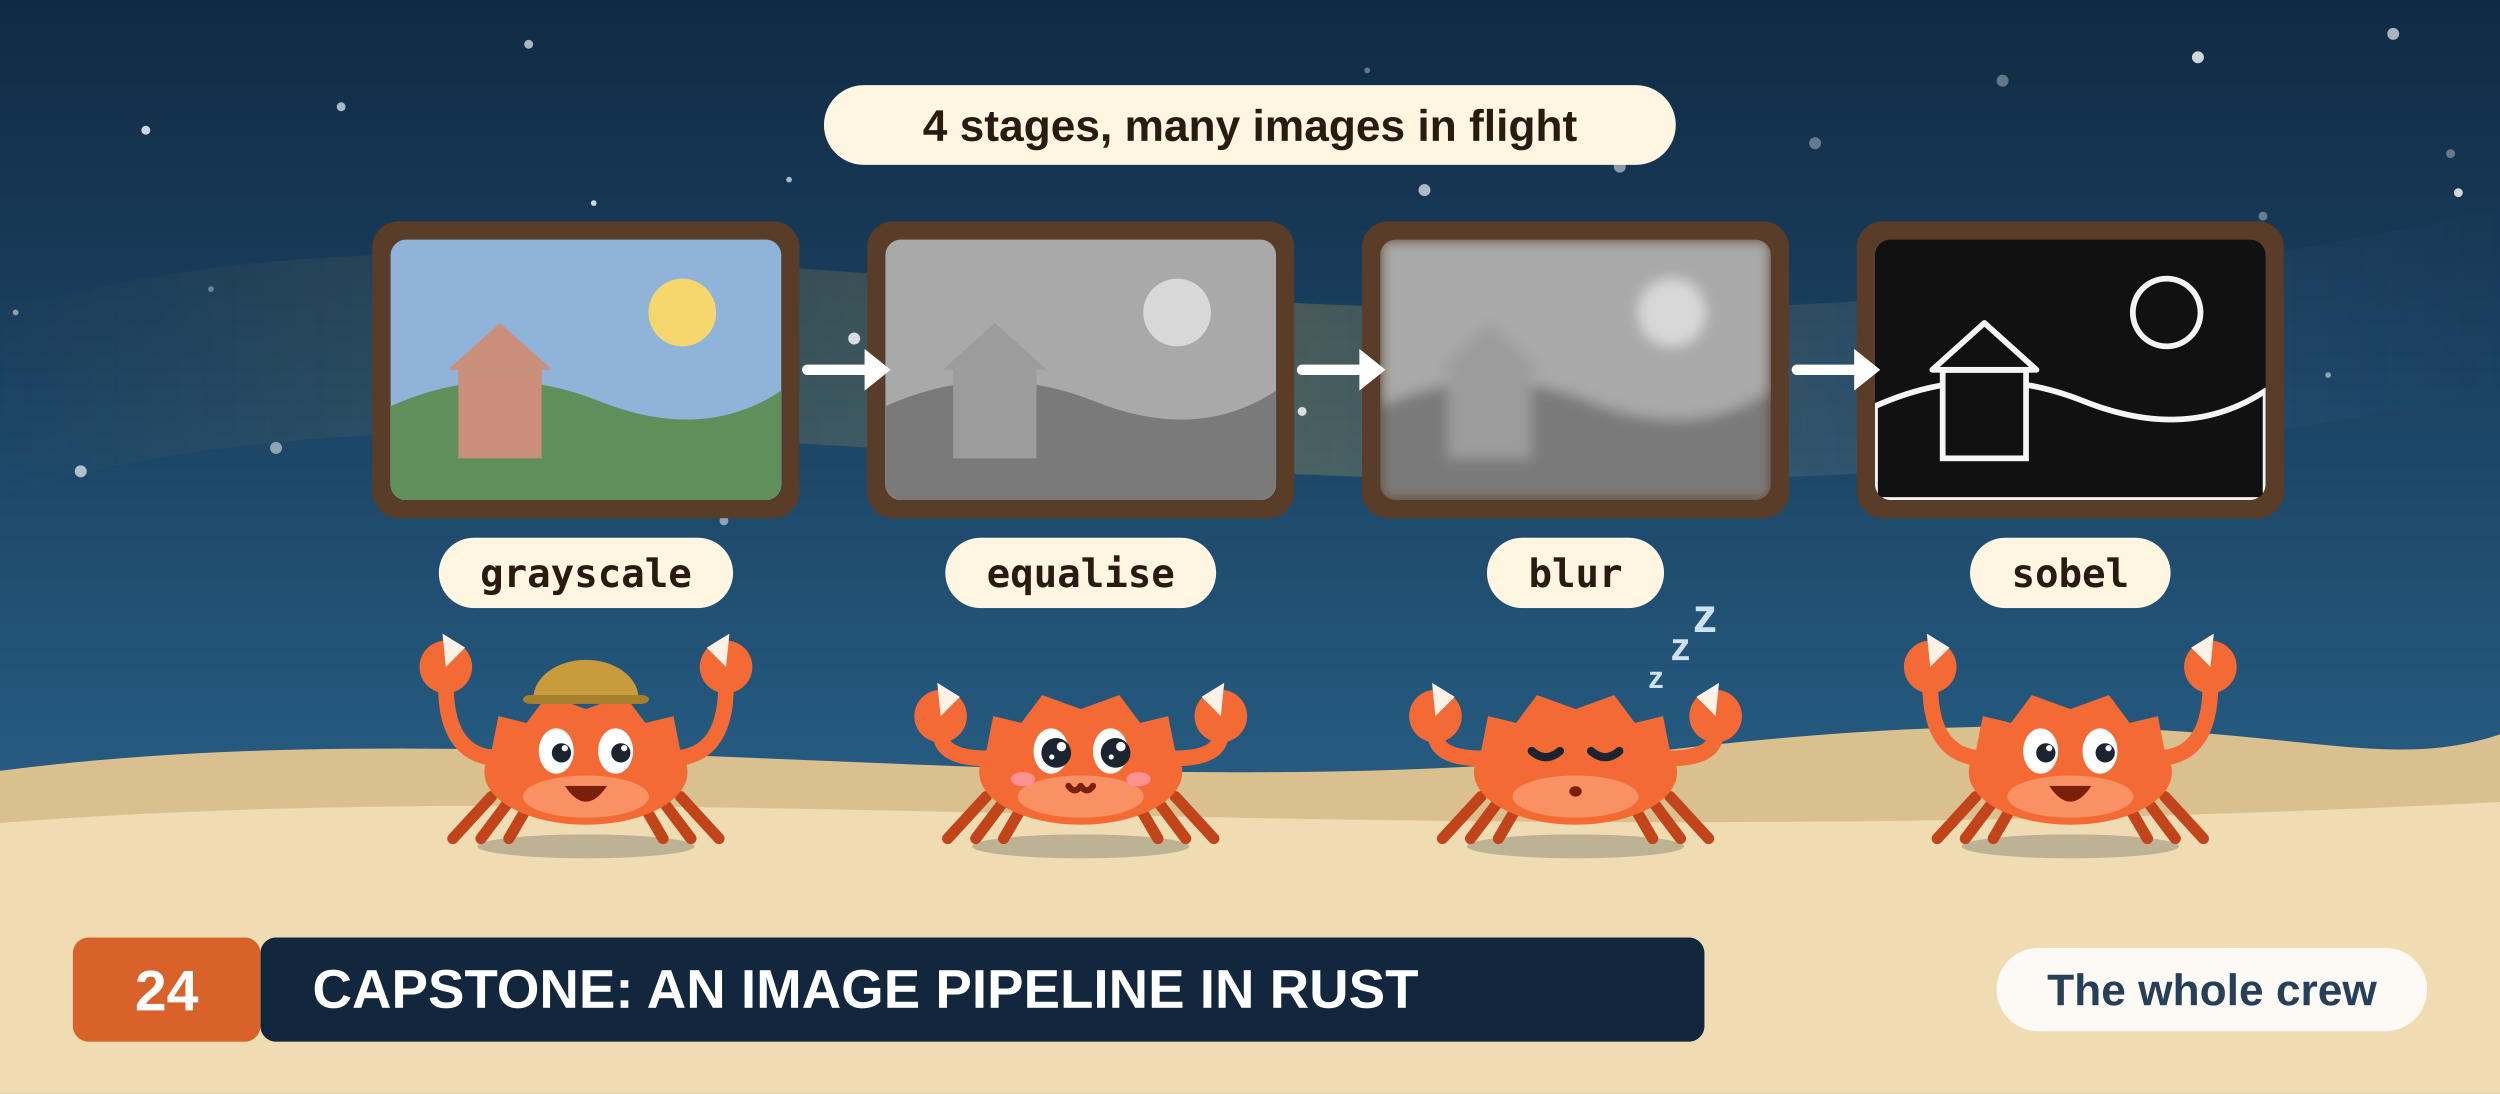
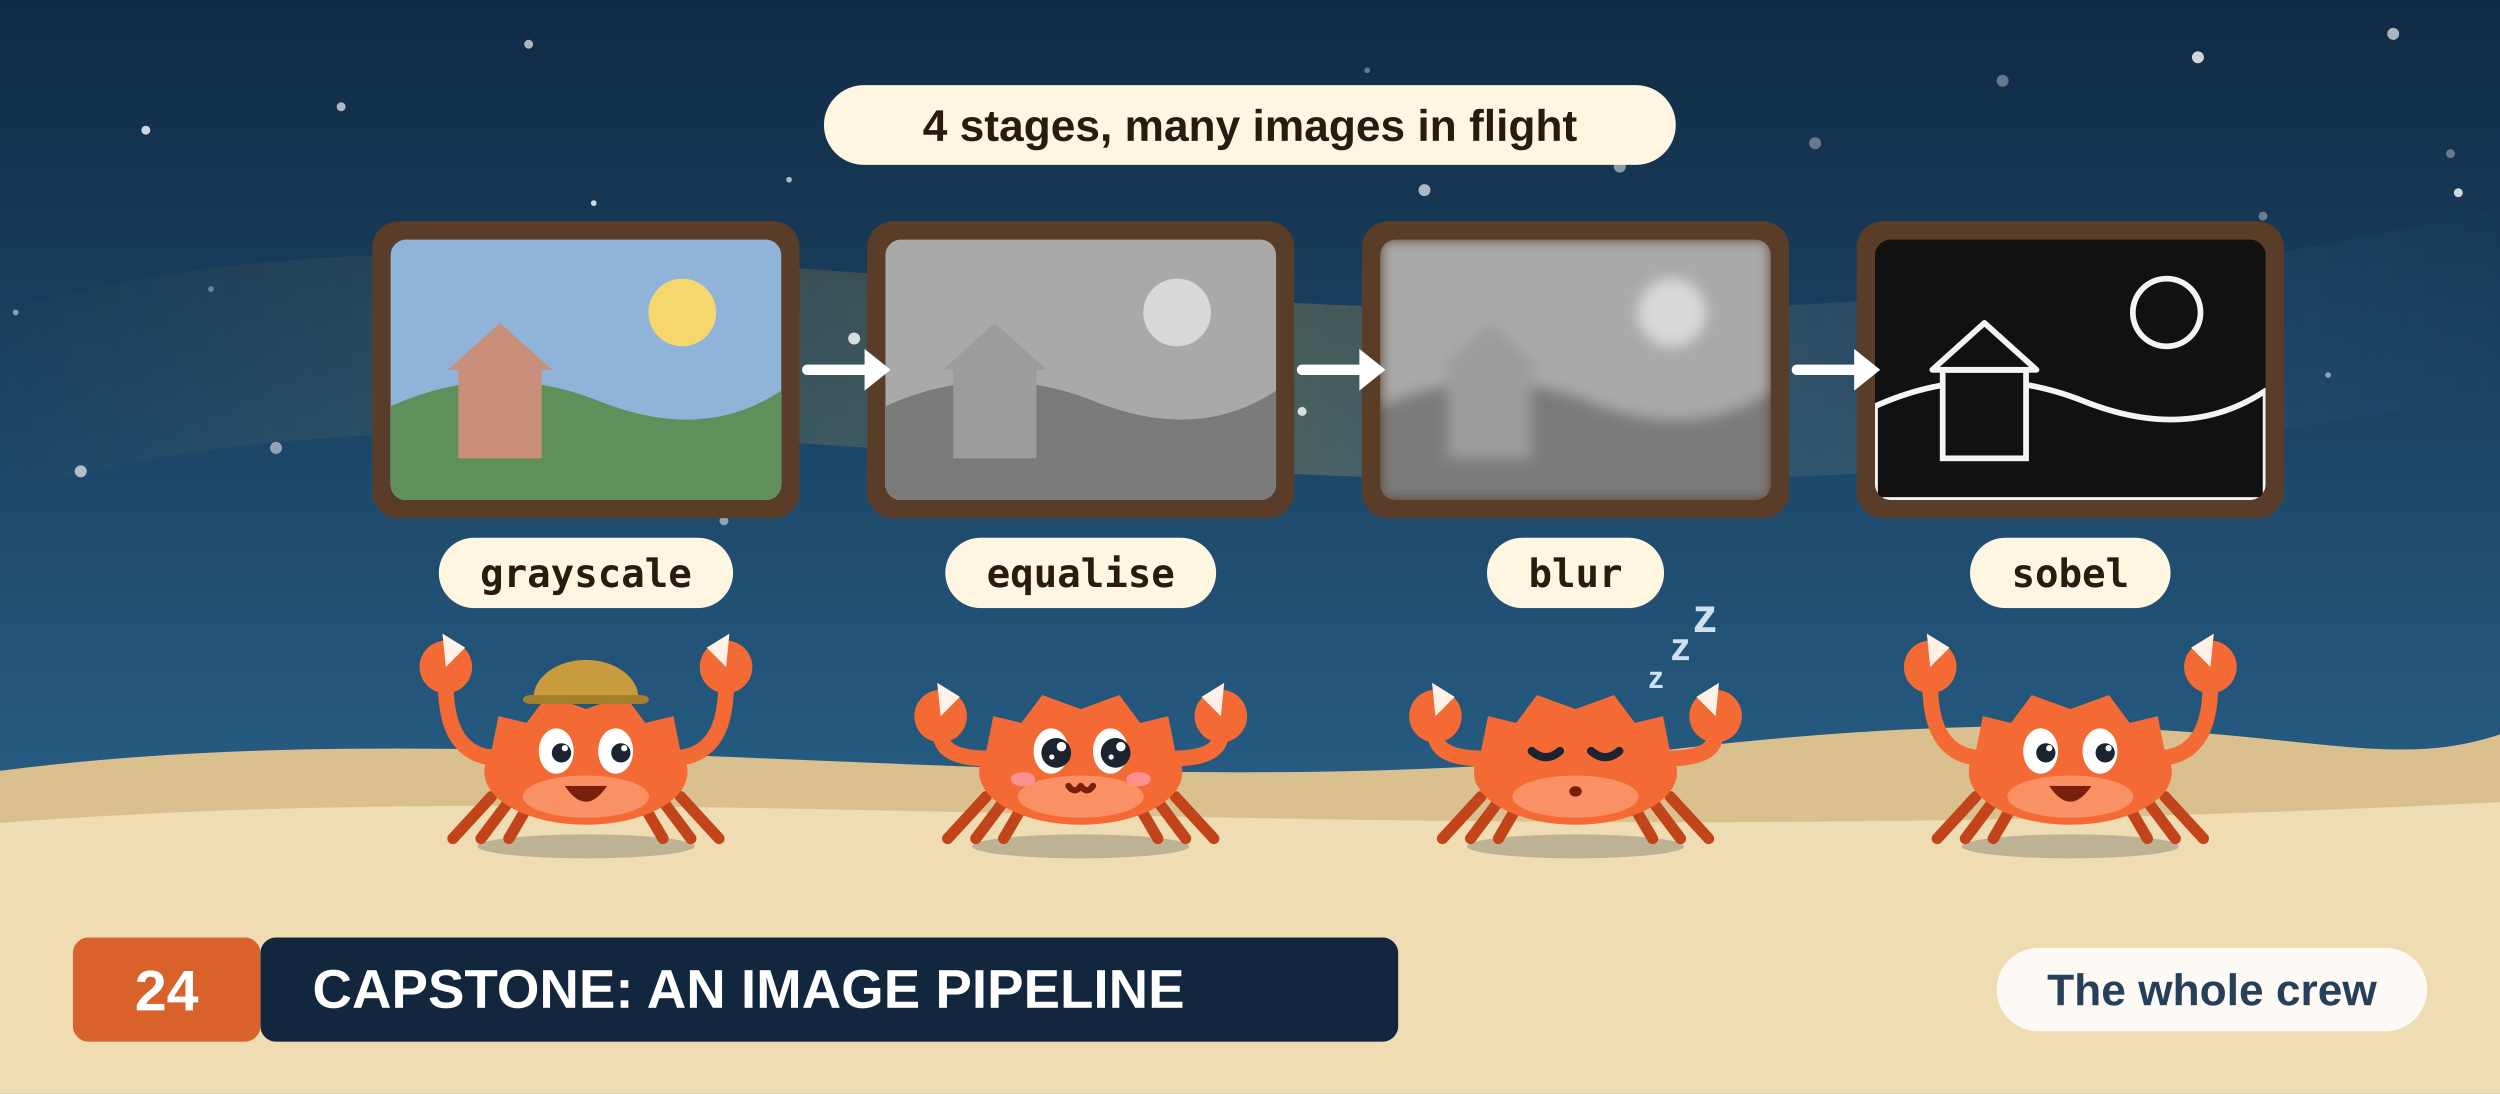
- <svg xmlns="http://www.w3.org/2000/svg" viewBox="0 0 960 420" width="960" height="420" role="img" aria-label="The whole crew of crabs stands on a beach at dusk in front of 4 framed pictures of the same scene, a house below a hill with the sun above. The first picture is in colour, the second in gray, the third blurred, and the last shows only white outlines on black. Arrows lead from each picture to the next, and a crab stands under each one: an assembly line in which every crab does 1 stage to every image. A tag reads 4 stages, many images in flight.">
-   <defs>
-     <linearGradient id="sky11" x1="0" y1="0" x2="0" y2="1">
+ <svg xmlns="http://www.w3.org/2000/svg" viewBox="0 0 960 420" width="960" height="420" role="img" aria-label="The whole crew of crabs stands on a beach at dusk in front of 4 framed pictures of the same scene, a house below a hill with the sun above. The first picture is in colour, the second in gray, the third blurred, and the last shows only white outlines on black. Arrows lead from each picture to the next, and a crab stands under each one, labelled grayscale, equalise, blur and sobel. A tag reads 4 stages, many images in flight.">
+   <defs>
+     <linearGradient id="sky5" x1="0" y1="0" x2="0" y2="1">
      <stop offset="0" stop-color="#102a44" />
      <stop offset="1" stop-color="#2f6f9a" />
    </linearGradient>
-     <linearGradient id="glow12" x1="0" y1="0" x2="1" y2="0">
+     <linearGradient id="glow6" x1="0" y1="0" x2="1" y2="0">
      <stop offset="0" stop-color="#f5c542" stop-opacity="0" />
      <stop offset="0.5" stop-color="#f5c542" stop-opacity="0.22" />
      <stop offset="1" stop-color="#7aa6ff" stop-opacity="0" />
    </linearGradient>
  </defs>
-   <rect x="0.0" y="0.0" width="960.0" height="420.0" rx="0" fill="url(#sky11)" stroke="none" stroke-width="0" />
-   <path d="M0,120 C240,48 520,180 960,80 L960,150 C520,240 240,118 0,190 Z" fill="url(#glow12)" stroke="none" stroke-width="0" stroke-linecap="round" stroke-linejoin="round" />
+   <rect x="0.0" y="0.0" width="960.0" height="420.0" rx="0" fill="url(#sky5)" stroke="none" stroke-width="0" />
+   <path d="M0,120 C240,48 520,180 960,80 L960,150 C520,240 240,118 0,190 Z" fill="url(#glow6)" stroke="none" stroke-width="0" stroke-linecap="round" stroke-linejoin="round" />
  <circle cx="153.0" cy="87.0" r="1.1" fill="#ffffff" opacity="0.35" />
  <circle cx="350.0" cy="176.0" r="1.7" fill="#ffffff" opacity="0.50" />
  <circle cx="547.0" cy="73.0" r="2.3" fill="#ffffff" opacity="0.65" />
  <circle cx="744.0" cy="162.0" r="1.1" fill="#ffffff" opacity="0.80" />
  <circle cx="941.0" cy="59.0" r="1.7" fill="#ffffff" opacity="0.35" />
  <circle cx="178.0" cy="148.0" r="2.3" fill="#ffffff" opacity="0.50" />
  <circle cx="375.0" cy="45.0" r="1.1" fill="#ffffff" opacity="0.65" />
  <circle cx="572.0" cy="134.0" r="1.7" fill="#ffffff" opacity="0.80" />
  <circle cx="769.0" cy="31.0" r="2.3" fill="#ffffff" opacity="0.35" />
  <circle cx="6.0" cy="120.0" r="1.1" fill="#ffffff" opacity="0.50" />
  <circle cx="203.0" cy="17.0" r="1.7" fill="#ffffff" opacity="0.65" />
  <circle cx="400.0" cy="106.0" r="2.3" fill="#ffffff" opacity="0.80" />
  <circle cx="597.0" cy="195.0" r="1.1" fill="#ffffff" opacity="0.35" />
  <circle cx="794.0" cy="92.0" r="1.7" fill="#ffffff" opacity="0.50" />
  <circle cx="31.0" cy="181.0" r="2.3" fill="#ffffff" opacity="0.65" />
  <circle cx="228.0" cy="78.0" r="1.1" fill="#ffffff" opacity="0.80" />
  <circle cx="425.0" cy="167.0" r="1.7" fill="#ffffff" opacity="0.35" />
  <circle cx="622.0" cy="64.0" r="2.3" fill="#ffffff" opacity="0.50" />
  <circle cx="819.0" cy="153.0" r="1.1" fill="#ffffff" opacity="0.65" />
  <circle cx="56.0" cy="50.0" r="1.7" fill="#ffffff" opacity="0.80" />
  <circle cx="253.0" cy="139.0" r="2.3" fill="#ffffff" opacity="0.35" />
  <circle cx="450.0" cy="36.0" r="1.1" fill="#ffffff" opacity="0.50" />
  <circle cx="647.0" cy="125.0" r="1.7" fill="#ffffff" opacity="0.65" />
  <circle cx="844.0" cy="22.0" r="2.3" fill="#ffffff" opacity="0.80" />
  <circle cx="81.0" cy="111.0" r="1.1" fill="#ffffff" opacity="0.35" />
  <circle cx="278.0" cy="200.0" r="1.7" fill="#ffffff" opacity="0.50" />
  <circle cx="475.0" cy="97.0" r="2.3" fill="#ffffff" opacity="0.65" />
  <circle cx="672.0" cy="186.0" r="1.1" fill="#ffffff" opacity="0.80" />
  <circle cx="869.0" cy="83.0" r="1.7" fill="#ffffff" opacity="0.35" />
  <circle cx="106.0" cy="172.0" r="2.3" fill="#ffffff" opacity="0.50" />
  <circle cx="303.0" cy="69.0" r="1.1" fill="#ffffff" opacity="0.65" />
  <circle cx="500.0" cy="158.0" r="1.7" fill="#ffffff" opacity="0.80" />
  <circle cx="697.0" cy="55.0" r="2.3" fill="#ffffff" opacity="0.35" />
  <circle cx="894.0" cy="144.0" r="1.1" fill="#ffffff" opacity="0.50" />
  <circle cx="131.0" cy="41.0" r="1.7" fill="#ffffff" opacity="0.65" />
  <circle cx="328.0" cy="130.0" r="2.3" fill="#ffffff" opacity="0.80" />
  <circle cx="525.0" cy="27.0" r="1.1" fill="#ffffff" opacity="0.35" />
  <circle cx="722.0" cy="116.0" r="1.7" fill="#ffffff" opacity="0.50" />
  <circle cx="919.0" cy="13.0" r="2.3" fill="#ffffff" opacity="0.65" />
  <circle cx="156.0" cy="102.0" r="1.1" fill="#ffffff" opacity="0.80" />
  <circle cx="353.0" cy="191.0" r="1.7" fill="#ffffff" opacity="0.35" />
  <circle cx="550.0" cy="88.0" r="2.3" fill="#ffffff" opacity="0.50" />
  <circle cx="747.0" cy="177.0" r="1.1" fill="#ffffff" opacity="0.65" />
  <circle cx="944.0" cy="74.0" r="1.7" fill="#ffffff" opacity="0.80" />
  <circle cx="181.0" cy="163.0" r="2.3" fill="#ffffff" opacity="0.35" />
  <circle cx="378.0" cy="60.0" r="1.1" fill="#ffffff" opacity="0.50" />
  <path d="M0,296 C200,270 420,314 640,288 S900,302 960,282 L960,420 L0,420 Z" fill="#d9c08e" stroke="none" stroke-width="0" stroke-linecap="round" stroke-linejoin="round" />
  <path d="M0,316 C260,296 520,330 960,308 L960,420 L0,420 Z" fill="#efdcb2" stroke="none" stroke-width="0" stroke-linecap="round" stroke-linejoin="round" />
  <defs>
-     <filter id="stage7">
-       <feGaussianBlur stdDeviation="2.4" />
-     </filter>
-   </defs>
-   <defs>
-     <clipPath id="stage7c">
+     <filter id="stage1">
+       <feGaussianBlur stdDeviation="2.4" />
+     </filter>
+   </defs>
+   <defs>
+     <clipPath id="stage1c">
      <rect x="150" y="92" width="150" height="100" rx="6" />
    </clipPath>
  </defs>
  <rect x="143.0" y="85.0" width="164.0" height="114.0" rx="10" fill="#5a3d28" stroke="none" stroke-width="0" />
-   <g clip-path="url(#stage7c)">
+   <g clip-path="url(#stage1c)">
    <rect x="150.0" y="92.0" width="150.0" height="100.0" rx="0" fill="#8fb3d9" stroke="none" stroke-width="0" />
    <circle cx="262.0" cy="120.0" r="13.0" fill="#f5d76e" stroke="none" stroke-width="0" />
    <path d="M150,156 Q190,138 230,154 T300,150 L300,192 L150,192 Z" fill="#5f8f5a" stroke="none" stroke-width="0" stroke-linecap="round" stroke-linejoin="round" />
    <rect x="176.0" y="142.0" width="32.0" height="34.0" rx="0" fill="#c98f7a" stroke="none" stroke-width="0" />
    <path d="M172,142 L192,124 L212,142 Z" fill="#c98f7a" stroke="none" stroke-width="0" stroke-linecap="round" stroke-linejoin="round" />
  </g>
  <rect x="168.5" y="206.5" width="113.0" height="27.0" rx="13.5" fill="#fff6e2" stroke="none" stroke-width="0" />
  <text x="225.0" y="225.4" font-family="JetBrains Mono, SF Mono, Menlo, DejaVu Sans Mono, monospace" font-size="15" font-weight="700" fill="#2a1a10" text-anchor="middle" textLength="81.0" lengthAdjust="spacingAndGlyphs">grayscale</text>
  <defs>
-     <filter id="stage8">
-       <feGaussianBlur stdDeviation="2.4" />
-     </filter>
-   </defs>
-   <defs>
-     <clipPath id="stage8c">
+     <filter id="stage2">
+       <feGaussianBlur stdDeviation="2.4" />
+     </filter>
+   </defs>
+   <defs>
+     <clipPath id="stage2c">
      <rect x="340" y="92" width="150" height="100" rx="6" />
    </clipPath>
  </defs>
  <rect x="333.0" y="85.0" width="164.0" height="114.0" rx="10" fill="#5a3d28" stroke="none" stroke-width="0" />
-   <g clip-path="url(#stage8c)">
+   <g clip-path="url(#stage2c)">
    <rect x="340.0" y="92.0" width="150.0" height="100.0" rx="0" fill="#a9a9a9" stroke="none" stroke-width="0" />
    <circle cx="452.0" cy="120.0" r="13.0" fill="#d8d8d8" stroke="none" stroke-width="0" />
    <path d="M340,156 Q380,138 420,154 T490,150 L490,192 L340,192 Z" fill="#7a7a7a" stroke="none" stroke-width="0" stroke-linecap="round" stroke-linejoin="round" />
    <rect x="366.0" y="142.0" width="32.0" height="34.0" rx="0" fill="#9c9c9c" stroke="none" stroke-width="0" />
    <path d="M362,142 L382,124 L402,142 Z" fill="#9c9c9c" stroke="none" stroke-width="0" stroke-linecap="round" stroke-linejoin="round" />
  </g>
  <rect x="363.0" y="206.5" width="104.0" height="27.0" rx="13.5" fill="#fff6e2" stroke="none" stroke-width="0" />
  <text x="415.0" y="225.4" font-family="JetBrains Mono, SF Mono, Menlo, DejaVu Sans Mono, monospace" font-size="15" font-weight="700" fill="#2a1a10" text-anchor="middle" textLength="72.0" lengthAdjust="spacingAndGlyphs">equalise</text>
  <defs>
-     <filter id="stage9">
-       <feGaussianBlur stdDeviation="2.4" />
-     </filter>
-   </defs>
-   <defs>
-     <clipPath id="stage9c">
+     <filter id="stage3">
+       <feGaussianBlur stdDeviation="2.4" />
+     </filter>
+   </defs>
+   <defs>
+     <clipPath id="stage3c">
      <rect x="530" y="92" width="150" height="100" rx="6" />
    </clipPath>
  </defs>
  <rect x="523.0" y="85.0" width="164.0" height="114.0" rx="10" fill="#5a3d28" stroke="none" stroke-width="0" />
-   <g clip-path="url(#stage9c)" filter="url(#stage9)">
+   <g clip-path="url(#stage3c)" filter="url(#stage3)">
    <rect x="530.0" y="92.0" width="150.0" height="100.0" rx="0" fill="#a9a9a9" stroke="none" stroke-width="0" />
    <circle cx="642.0" cy="120.0" r="13.0" fill="#d8d8d8" stroke="none" stroke-width="0" />
    <path d="M530,156 Q570,138 610,154 T680,150 L680,192 L530,192 Z" fill="#7a7a7a" stroke="none" stroke-width="0" stroke-linecap="round" stroke-linejoin="round" />
    <rect x="556.0" y="142.0" width="32.0" height="34.0" rx="0" fill="#9c9c9c" stroke="none" stroke-width="0" />
    <path d="M552,142 L572,124 L592,142 Z" fill="#9c9c9c" stroke="none" stroke-width="0" stroke-linecap="round" stroke-linejoin="round" />
  </g>
  <rect x="571.0" y="206.5" width="68.0" height="27.0" rx="13.5" fill="#fff6e2" stroke="none" stroke-width="0" />
  <text x="605.0" y="225.4" font-family="JetBrains Mono, SF Mono, Menlo, DejaVu Sans Mono, monospace" font-size="15" font-weight="700" fill="#2a1a10" text-anchor="middle" textLength="36.0" lengthAdjust="spacingAndGlyphs">blur</text>
  <defs>
-     <filter id="stage10">
-       <feGaussianBlur stdDeviation="2.4" />
-     </filter>
-   </defs>
-   <defs>
-     <clipPath id="stage10c">
+     <filter id="stage4">
+       <feGaussianBlur stdDeviation="2.4" />
+     </filter>
+   </defs>
+   <defs>
+     <clipPath id="stage4c">
      <rect x="720" y="92" width="150" height="100" rx="6" />
    </clipPath>
  </defs>
  <rect x="713.0" y="85.0" width="164.0" height="114.0" rx="10" fill="#5a3d28" stroke="none" stroke-width="0" />
-   <g clip-path="url(#stage10c)">
+   <g clip-path="url(#stage4c)">
    <rect x="720.0" y="92.0" width="150.0" height="100.0" rx="0" fill="#111111" stroke="none" stroke-width="0" />
    <circle cx="832.0" cy="120.0" r="13.0" fill="#111111" stroke="#f4f4f4" stroke-width="2.2" />
    <path d="M720,156 Q760,138 800,154 T870,150 L870,192 L720,192 Z" fill="#111111" stroke="#f4f4f4" stroke-width="2.2" stroke-linecap="round" stroke-linejoin="round" />
    <rect x="746.0" y="142.0" width="32.0" height="34.0" rx="0" fill="#111111" stroke="#f4f4f4" stroke-width="2.2" />
    <path d="M742,142 L762,124 L782,142 Z" fill="#111111" stroke="#f4f4f4" stroke-width="2.2" stroke-linecap="round" stroke-linejoin="round" />
  </g>
  <rect x="756.5" y="206.5" width="77.0" height="27.0" rx="13.5" fill="#fff6e2" stroke="none" stroke-width="0" />
  <text x="795.0" y="225.4" font-family="JetBrains Mono, SF Mono, Menlo, DejaVu Sans Mono, monospace" font-size="15" font-weight="700" fill="#2a1a10" text-anchor="middle" textLength="45.0" lengthAdjust="spacingAndGlyphs">sobel</text>
  <path d="M310,142 L332,142" fill="none" stroke="#ffffff" stroke-width="4" stroke-linecap="round" stroke-linejoin="round" />
  <path d="M332,134 L342,142 L332,150 Z" fill="#ffffff" stroke="none" stroke-width="0" stroke-linecap="round" stroke-linejoin="round" />
  <path d="M500,142 L522,142" fill="none" stroke="#ffffff" stroke-width="4" stroke-linecap="round" stroke-linejoin="round" />
  <path d="M522,134 L532,142 L522,150 Z" fill="#ffffff" stroke="none" stroke-width="0" stroke-linecap="round" stroke-linejoin="round" />
  <path d="M690,142 L712,142" fill="none" stroke="#ffffff" stroke-width="4" stroke-linecap="round" stroke-linejoin="round" />
  <path d="M712,134 L722,142 L712,150 Z" fill="#ffffff" stroke="none" stroke-width="0" stroke-linecap="round" stroke-linejoin="round" />
  <ellipse cx="225.0" cy="325.0" rx="41.7" ry="4.6" fill="#0d1a28" opacity="0.22" />
  <line x1="204.8" y1="305.9" x2="195.4" y2="322.0" stroke="#c2441a" stroke-width="4.3" stroke-linecap="round" />
  <line x1="196.8" y1="305.9" x2="184.7" y2="322.0" stroke="#c2441a" stroke-width="4.3" stroke-linecap="round" />
  <line x1="188.7" y1="305.9" x2="173.9" y2="322.0" stroke="#c2441a" stroke-width="4.3" stroke-linecap="round" />
  <line x1="245.2" y1="305.9" x2="254.6" y2="322.0" stroke="#c2441a" stroke-width="4.3" stroke-linecap="round" />
  <line x1="253.2" y1="305.9" x2="265.3" y2="322.0" stroke="#c2441a" stroke-width="4.3" stroke-linecap="round" />
  <line x1="261.3" y1="305.9" x2="276.1" y2="322.0" stroke="#c2441a" stroke-width="4.3" stroke-linecap="round" />
  <path d="M194.1,291.1 Q171.2,292.4 171.2,262.9" fill="none" stroke="#f46a35" stroke-width="6.048" stroke-linecap="round" stroke-linejoin="round" />
  <circle cx="171.2" cy="256.1" r="10.1" fill="#f46a35" />
  <path d="M171.2,256.1 l-1.3,-12.8 l8.7,5.4 Z" fill="#fff1e6" stroke="none" stroke-width="0" stroke-linecap="round" stroke-linejoin="round" />
  <path d="M255.9,291.1 Q278.8,292.4 278.8,262.9" fill="none" stroke="#f46a35" stroke-width="6.048" stroke-linecap="round" stroke-linejoin="round" />
  <circle cx="278.8" cy="256.1" r="10.1" fill="#f46a35" />
  <path d="M278.8,256.1 l1.3,-12.8 l-8.7,5.4 Z" fill="#fff1e6" stroke="none" stroke-width="0" stroke-linecap="round" stroke-linejoin="round" />
  <path d="M187.4,295.1 L191.4,275.0 L202.2,277.6 L210.2,266.9 L225.0,272.3 L239.8,266.9 L247.8,277.6 L258.6,275.0 L262.6,295.1 Z" fill="#f46a35" stroke="none" stroke-width="0" stroke-linecap="round" stroke-linejoin="round" />
  <ellipse cx="225.0" cy="296.5" rx="39.0" ry="20.2" fill="#f46a35" />
  <ellipse cx="225.0" cy="305.9" rx="24.2" ry="8.1" fill="#ffb08a" opacity="0.55" />
  <ellipse cx="213.6" cy="288.4" rx="6.7" ry="8.7" fill="#ffffff" />
  <circle cx="215.6" cy="289.1" r="3.7" fill="#1b2430" />
  <circle cx="216.9" cy="287.3" r="1.2" fill="#ffffff" />
  <ellipse cx="236.4" cy="288.4" rx="6.7" ry="8.7" fill="#ffffff" />
  <circle cx="238.4" cy="289.1" r="3.7" fill="#1b2430" />
  <circle cx="239.7" cy="287.3" r="1.2" fill="#ffffff" />
  <path d="M216.9,301.8 Q225.0,313.9 233.1,301.8 Z" fill="#7a1f0a" stroke="none" stroke-width="0" stroke-linecap="round" stroke-linejoin="round" />
  <path d="M204.8,268.2 A20.2,14.8 0 0 1 245.2,268.2 Z" fill="#c89b3c" stroke="none" stroke-width="0" stroke-linecap="round" stroke-linejoin="round" />
  <rect x="200.8" y="266.9" width="48.4" height="3.4" rx="3" fill="#a57f2c" stroke="none" stroke-width="0" />
  <ellipse cx="415.0" cy="325.0" rx="41.7" ry="4.6" fill="#0d1a28" opacity="0.22" />
  <line x1="394.8" y1="305.9" x2="385.4" y2="322.0" stroke="#c2441a" stroke-width="4.3" stroke-linecap="round" />
  <line x1="386.8" y1="305.9" x2="374.7" y2="322.0" stroke="#c2441a" stroke-width="4.3" stroke-linecap="round" />
  <line x1="378.7" y1="305.9" x2="363.9" y2="322.0" stroke="#c2441a" stroke-width="4.3" stroke-linecap="round" />
  <line x1="435.2" y1="305.9" x2="444.6" y2="322.0" stroke="#c2441a" stroke-width="4.3" stroke-linecap="round" />
  <line x1="443.2" y1="305.9" x2="455.3" y2="322.0" stroke="#c2441a" stroke-width="4.3" stroke-linecap="round" />
  <line x1="451.3" y1="305.9" x2="466.1" y2="322.0" stroke="#c2441a" stroke-width="4.3" stroke-linecap="round" />
  <path d="M384.1,291.1 Q361.2,292.4 361.2,281.7" fill="none" stroke="#f46a35" stroke-width="6.048" stroke-linecap="round" stroke-linejoin="round" />
  <circle cx="361.2" cy="275.0" r="10.1" fill="#f46a35" />
  <path d="M361.2,275.0 l-1.3,-12.8 l8.7,5.4 Z" fill="#fff1e6" stroke="none" stroke-width="0" stroke-linecap="round" stroke-linejoin="round" />
  <path d="M445.9,291.1 Q468.8,292.4 468.8,281.7" fill="none" stroke="#f46a35" stroke-width="6.048" stroke-linecap="round" stroke-linejoin="round" />
  <circle cx="468.8" cy="275.0" r="10.1" fill="#f46a35" />
  <path d="M468.8,275.0 l1.3,-12.8 l-8.7,5.4 Z" fill="#fff1e6" stroke="none" stroke-width="0" stroke-linecap="round" stroke-linejoin="round" />
  <path d="M377.4,295.1 L381.4,275.0 L392.2,277.6 L400.2,266.9 L415.0,272.3 L429.8,266.9 L437.8,277.6 L448.6,275.0 L452.6,295.1 Z" fill="#f46a35" stroke="none" stroke-width="0" stroke-linecap="round" stroke-linejoin="round" />
  <ellipse cx="415.0" cy="296.5" rx="39.0" ry="20.2" fill="#f46a35" />
  <ellipse cx="415.0" cy="305.9" rx="24.2" ry="8.1" fill="#ffb08a" opacity="0.55" />
  <ellipse cx="403.6" cy="288.4" rx="6.7" ry="8.7" fill="#ffffff" />
  <circle cx="405.6" cy="289.1" r="5.7" fill="#1b2430" />
  <circle cx="407.6" cy="286.7" r="1.8" fill="#ffffff" />
  <circle cx="403.9" cy="290.7" r="1.0" fill="#ffffff" />
  <ellipse cx="392.8" cy="299.2" rx="4.7" ry="2.7" fill="#ff9aa8" opacity="0.8" />
  <ellipse cx="426.4" cy="288.4" rx="6.7" ry="8.7" fill="#ffffff" />
  <circle cx="428.4" cy="289.1" r="5.7" fill="#1b2430" />
  <circle cx="430.4" cy="286.7" r="1.8" fill="#ffffff" />
  <circle cx="426.7" cy="290.7" r="1.0" fill="#ffffff" />
  <ellipse cx="437.2" cy="299.2" rx="4.7" ry="2.7" fill="#ff9aa8" opacity="0.8" />
  <path d="M410.3,301.8 q2.4,3.4 4.7,0 q2.4,3.4 4.7,0" fill="none" stroke="#7a1f0a" stroke-width="2.4" stroke-linecap="round" stroke-linejoin="round" />
  <ellipse cx="605.0" cy="325.0" rx="41.7" ry="4.6" fill="#0d1a28" opacity="0.22" />
  <line x1="584.8" y1="305.9" x2="575.4" y2="322.0" stroke="#c2441a" stroke-width="4.3" stroke-linecap="round" />
  <line x1="576.8" y1="305.9" x2="564.7" y2="322.0" stroke="#c2441a" stroke-width="4.3" stroke-linecap="round" />
  <line x1="568.7" y1="305.9" x2="553.9" y2="322.0" stroke="#c2441a" stroke-width="4.3" stroke-linecap="round" />
  <line x1="625.2" y1="305.9" x2="634.6" y2="322.0" stroke="#c2441a" stroke-width="4.3" stroke-linecap="round" />
  <line x1="633.2" y1="305.9" x2="645.3" y2="322.0" stroke="#c2441a" stroke-width="4.3" stroke-linecap="round" />
  <line x1="641.3" y1="305.9" x2="656.1" y2="322.0" stroke="#c2441a" stroke-width="4.3" stroke-linecap="round" />
  <path d="M574.1,291.1 Q551.2,292.4 551.2,281.7" fill="none" stroke="#f46a35" stroke-width="6.048" stroke-linecap="round" stroke-linejoin="round" />
  <circle cx="551.2" cy="275.0" r="10.1" fill="#f46a35" />
  <path d="M551.2,275.0 l-1.3,-12.8 l8.7,5.4 Z" fill="#fff1e6" stroke="none" stroke-width="0" stroke-linecap="round" stroke-linejoin="round" />
  <path d="M635.9,291.1 Q658.8,292.4 658.8,281.7" fill="none" stroke="#f46a35" stroke-width="6.048" stroke-linecap="round" stroke-linejoin="round" />
  <circle cx="658.8" cy="275.0" r="10.1" fill="#f46a35" />
  <path d="M658.8,275.0 l1.3,-12.8 l-8.7,5.4 Z" fill="#fff1e6" stroke="none" stroke-width="0" stroke-linecap="round" stroke-linejoin="round" />
  <path d="M567.4,295.1 L571.4,275.0 L582.2,277.6 L590.2,266.9 L605.0,272.3 L619.8,266.9 L627.8,277.6 L638.6,275.0 L642.6,295.1 Z" fill="#f46a35" stroke="none" stroke-width="0" stroke-linecap="round" stroke-linejoin="round" />
  <ellipse cx="605.0" cy="296.5" rx="39.0" ry="20.2" fill="#f46a35" />
  <ellipse cx="605.0" cy="305.9" rx="24.2" ry="8.1" fill="#ffb08a" opacity="0.55" />
  <path d="M588.2,288.4 q5.4,4.7 10.8,0" fill="none" stroke="#1b2430" stroke-width="3.18" stroke-linecap="round" stroke-linejoin="round" />
  <path d="M611.0,288.4 q5.4,4.7 10.8,0" fill="none" stroke="#1b2430" stroke-width="3.18" stroke-linecap="round" stroke-linejoin="round" />
  <ellipse cx="605.0" cy="303.9" rx="2.4" ry="2.0" fill="#7a1f0a" />
  <text x="635.9" y="264.2" font-family="Avenir Next Condensed, Avenir Next, Helvetica Neue, Arial, sans-serif" font-size="11.84" font-weight="800" fill="#cfe1f0" text-anchor="middle">z</text>
  <text x="645.3" y="253.5" font-family="Avenir Next Condensed, Avenir Next, Helvetica Neue, Arial, sans-serif" font-size="15.2" font-weight="800" fill="#cfe1f0" text-anchor="middle">z</text>
  <text x="654.7" y="242.7" font-family="Avenir Next Condensed, Avenir Next, Helvetica Neue, Arial, sans-serif" font-size="18.56" font-weight="800" fill="#cfe1f0" text-anchor="middle">z</text>
  <ellipse cx="795.0" cy="325.0" rx="41.7" ry="4.6" fill="#0d1a28" opacity="0.22" />
  <line x1="774.8" y1="305.9" x2="765.4" y2="322.0" stroke="#c2441a" stroke-width="4.3" stroke-linecap="round" />
  <line x1="766.8" y1="305.9" x2="754.7" y2="322.0" stroke="#c2441a" stroke-width="4.3" stroke-linecap="round" />
  <line x1="758.7" y1="305.9" x2="743.9" y2="322.0" stroke="#c2441a" stroke-width="4.3" stroke-linecap="round" />
  <line x1="815.2" y1="305.9" x2="824.6" y2="322.0" stroke="#c2441a" stroke-width="4.3" stroke-linecap="round" />
  <line x1="823.2" y1="305.9" x2="835.3" y2="322.0" stroke="#c2441a" stroke-width="4.3" stroke-linecap="round" />
  <line x1="831.3" y1="305.9" x2="846.1" y2="322.0" stroke="#c2441a" stroke-width="4.3" stroke-linecap="round" />
  <path d="M764.1,291.1 Q741.2,292.4 741.2,262.9" fill="none" stroke="#f46a35" stroke-width="6.048" stroke-linecap="round" stroke-linejoin="round" />
  <circle cx="741.2" cy="256.1" r="10.1" fill="#f46a35" />
  <path d="M741.2,256.1 l-1.3,-12.8 l8.7,5.4 Z" fill="#fff1e6" stroke="none" stroke-width="0" stroke-linecap="round" stroke-linejoin="round" />
  <path d="M825.9,291.1 Q848.8,292.4 848.8,262.9" fill="none" stroke="#f46a35" stroke-width="6.048" stroke-linecap="round" stroke-linejoin="round" />
  <circle cx="848.8" cy="256.1" r="10.1" fill="#f46a35" />
  <path d="M848.8,256.1 l1.3,-12.8 l-8.7,5.4 Z" fill="#fff1e6" stroke="none" stroke-width="0" stroke-linecap="round" stroke-linejoin="round" />
  <path d="M757.4,295.1 L761.4,275.0 L772.2,277.6 L780.2,266.9 L795.0,272.3 L809.8,266.9 L817.8,277.6 L828.6,275.0 L832.6,295.1 Z" fill="#f46a35" stroke="none" stroke-width="0" stroke-linecap="round" stroke-linejoin="round" />
  <ellipse cx="795.0" cy="296.5" rx="39.0" ry="20.2" fill="#f46a35" />
  <ellipse cx="795.0" cy="305.9" rx="24.2" ry="8.1" fill="#ffb08a" opacity="0.55" />
  <ellipse cx="783.6" cy="288.4" rx="6.7" ry="8.7" fill="#ffffff" />
  <circle cx="785.6" cy="289.1" r="3.7" fill="#1b2430" />
  <circle cx="786.9" cy="287.3" r="1.2" fill="#ffffff" />
  <ellipse cx="806.4" cy="288.4" rx="6.7" ry="8.7" fill="#ffffff" />
  <circle cx="808.4" cy="289.1" r="3.7" fill="#1b2430" />
  <circle cx="809.7" cy="287.3" r="1.2" fill="#ffffff" />
  <path d="M786.9,301.8 Q795.0,313.9 803.1,301.8 Z" fill="#7a1f0a" stroke="none" stroke-width="0" stroke-linecap="round" stroke-linejoin="round" />
  <rect x="316.4" y="32.7" width="327.1" height="30.6" rx="15.3" fill="#fff6e2" stroke="none" stroke-width="0" />
  <text x="480.0" y="54.1" font-family="Avenir Next Condensed, Avenir Next, Helvetica Neue, Arial, sans-serif" font-size="17" font-weight="700" fill="#2a1a10" text-anchor="middle" textLength="295.1" lengthAdjust="spacingAndGlyphs">4 stages, many images in flight</text>
  <rect x="28.0" y="360.0" width="72.0" height="40.0" rx="6" fill="#d9622b" stroke="none" stroke-width="0" />
  <text x="64.0" y="388.0" font-family="Avenir Next Condensed, Avenir Next, Helvetica Neue, Arial, sans-serif" font-size="22" font-weight="700" fill="#ffffff" text-anchor="middle" textLength="30.8" lengthAdjust="spacingAndGlyphs">24</text>
-   <rect x="100.0" y="360.0" width="554.5" height="40.0" rx="6" fill="#12263d" stroke="none" stroke-width="0" />
-   <text x="120.0" y="387.0" font-family="Avenir Next Condensed, Avenir Next, Helvetica Neue, Arial, sans-serif" font-size="21" font-weight="700" fill="#ffffff" text-anchor="start" textLength="514.5" lengthAdjust="spacingAndGlyphs">CAPSTONE: AN IMAGE PIPELINE IN RUST</text>
+   <rect x="100.0" y="360.0" width="436.9" height="40.0" rx="6" fill="#12263d" stroke="none" stroke-width="0" />
+   <text x="120.0" y="387.0" font-family="Avenir Next Condensed, Avenir Next, Helvetica Neue, Arial, sans-serif" font-size="21" font-weight="700" fill="#ffffff" text-anchor="start" textLength="396.9" lengthAdjust="spacingAndGlyphs">CAPSTONE: AN IMAGE PIPELINE</text>
  <rect x="766.7" y="364.0" width="165.3" height="32.0" rx="16" fill="#ffffffdd" stroke="none" stroke-width="0" />
  <text x="849.4" y="386.0" font-family="Avenir Next Condensed, Avenir Next, Helvetica Neue, Arial, sans-serif" font-size="17" font-weight="600" fill="#27405a" text-anchor="middle" textLength="133.3" lengthAdjust="spacingAndGlyphs">The whole crew</text>
</svg>
